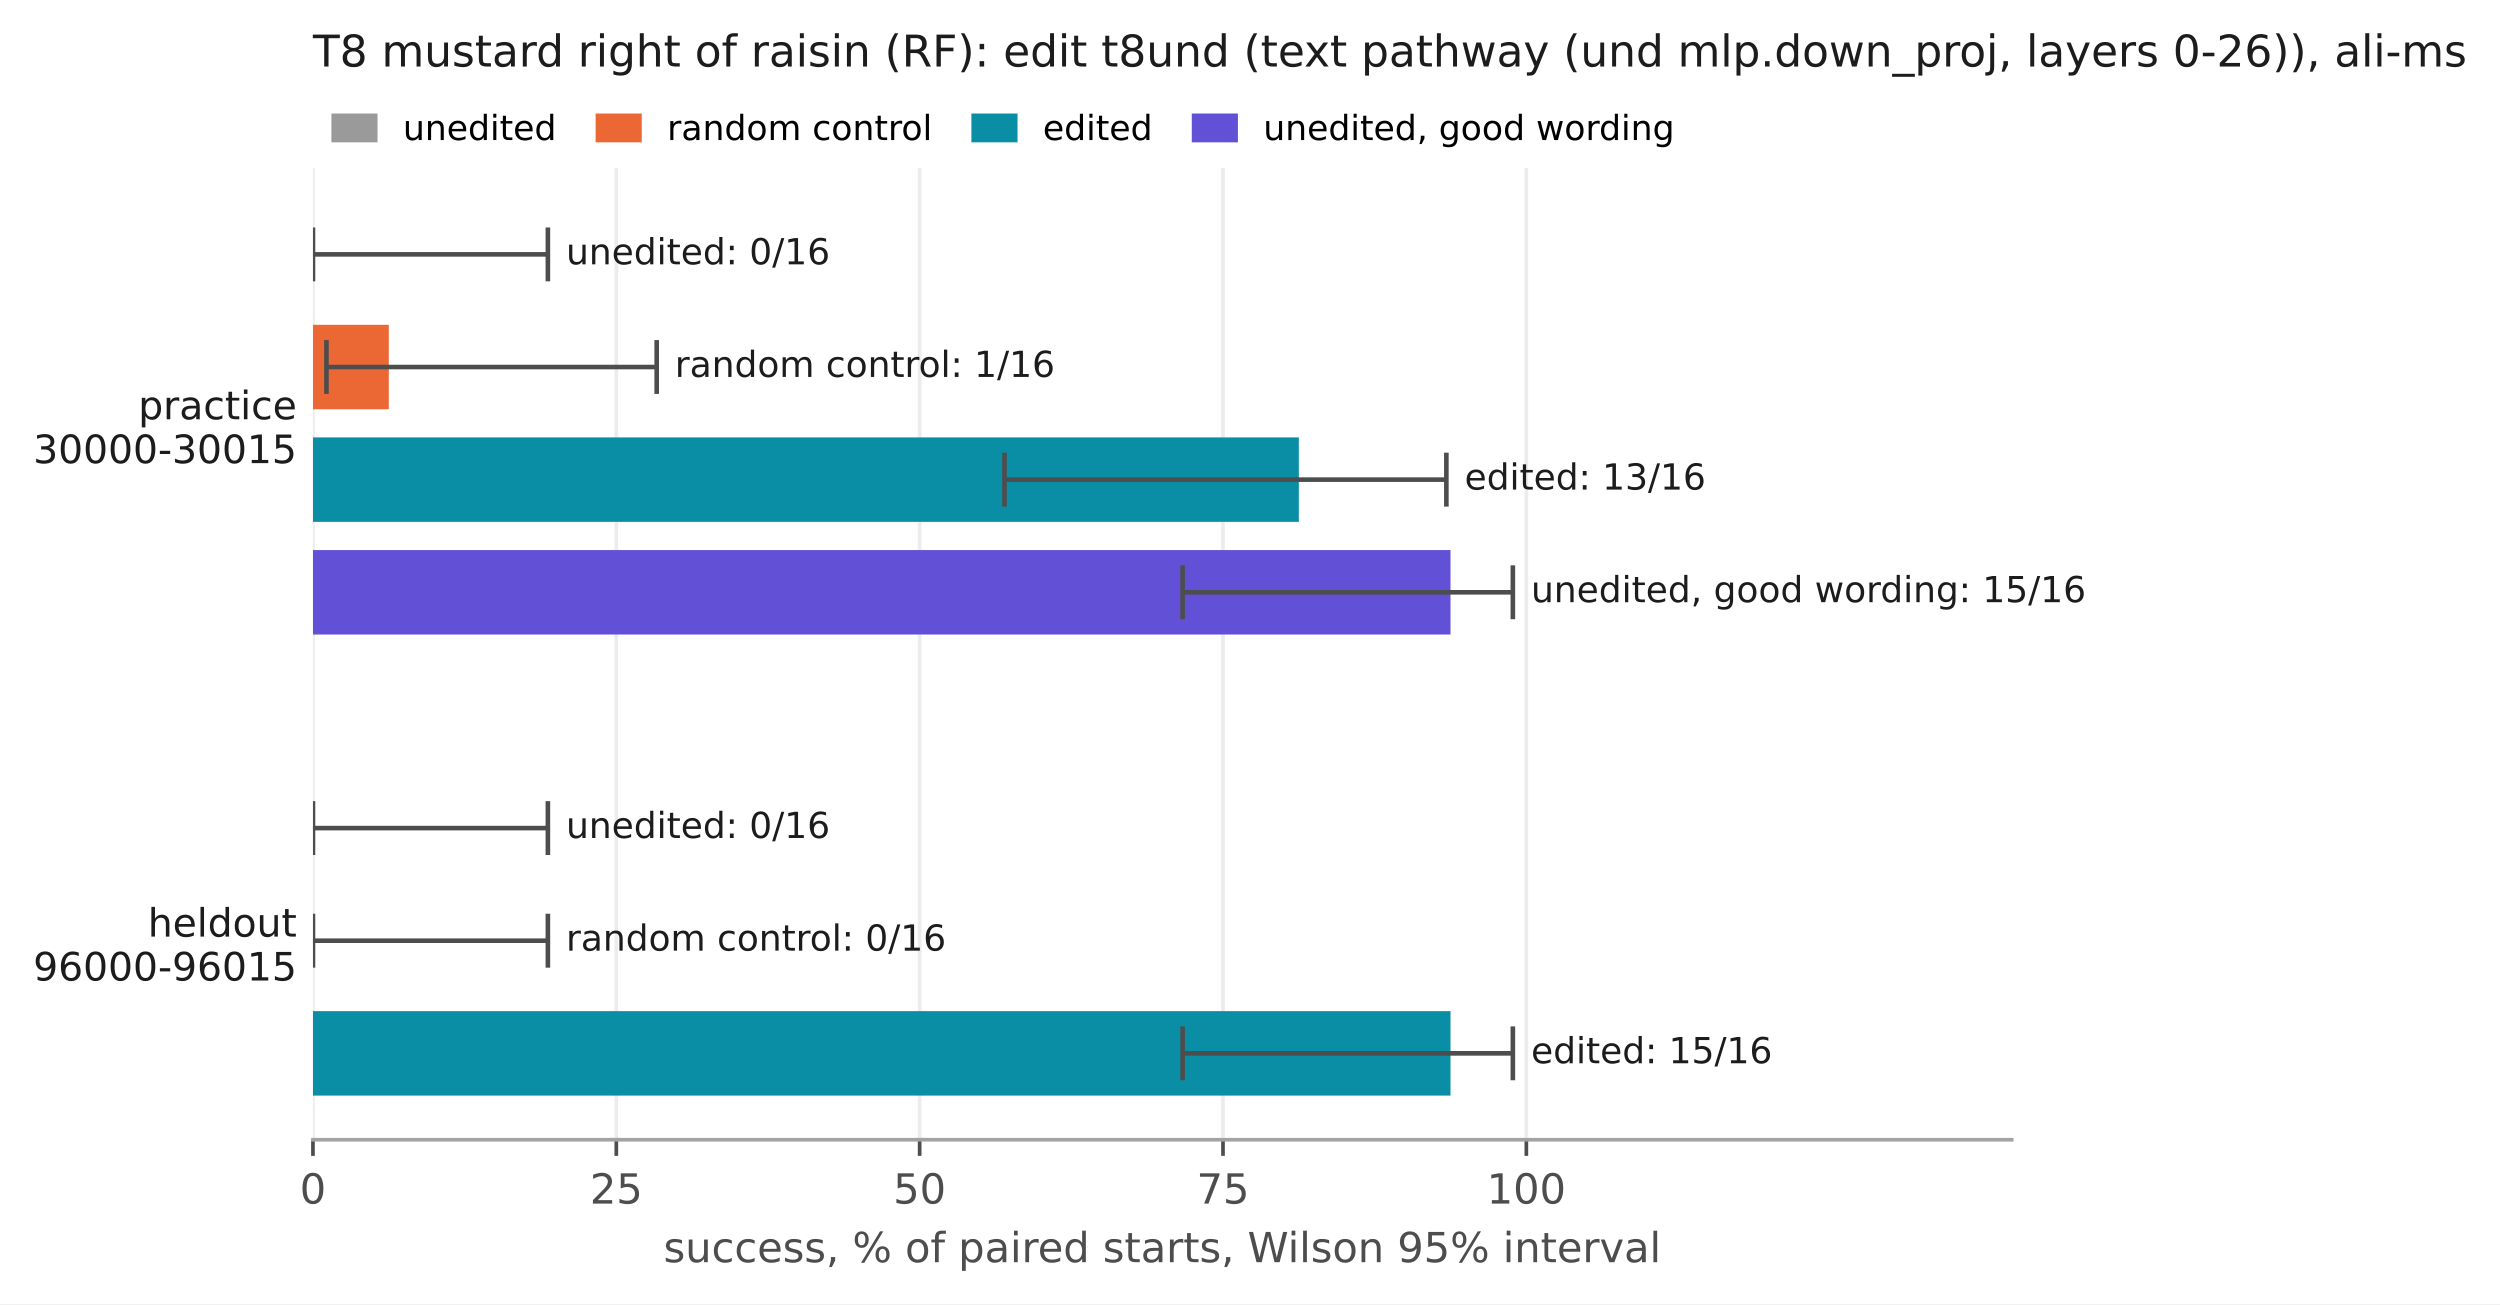
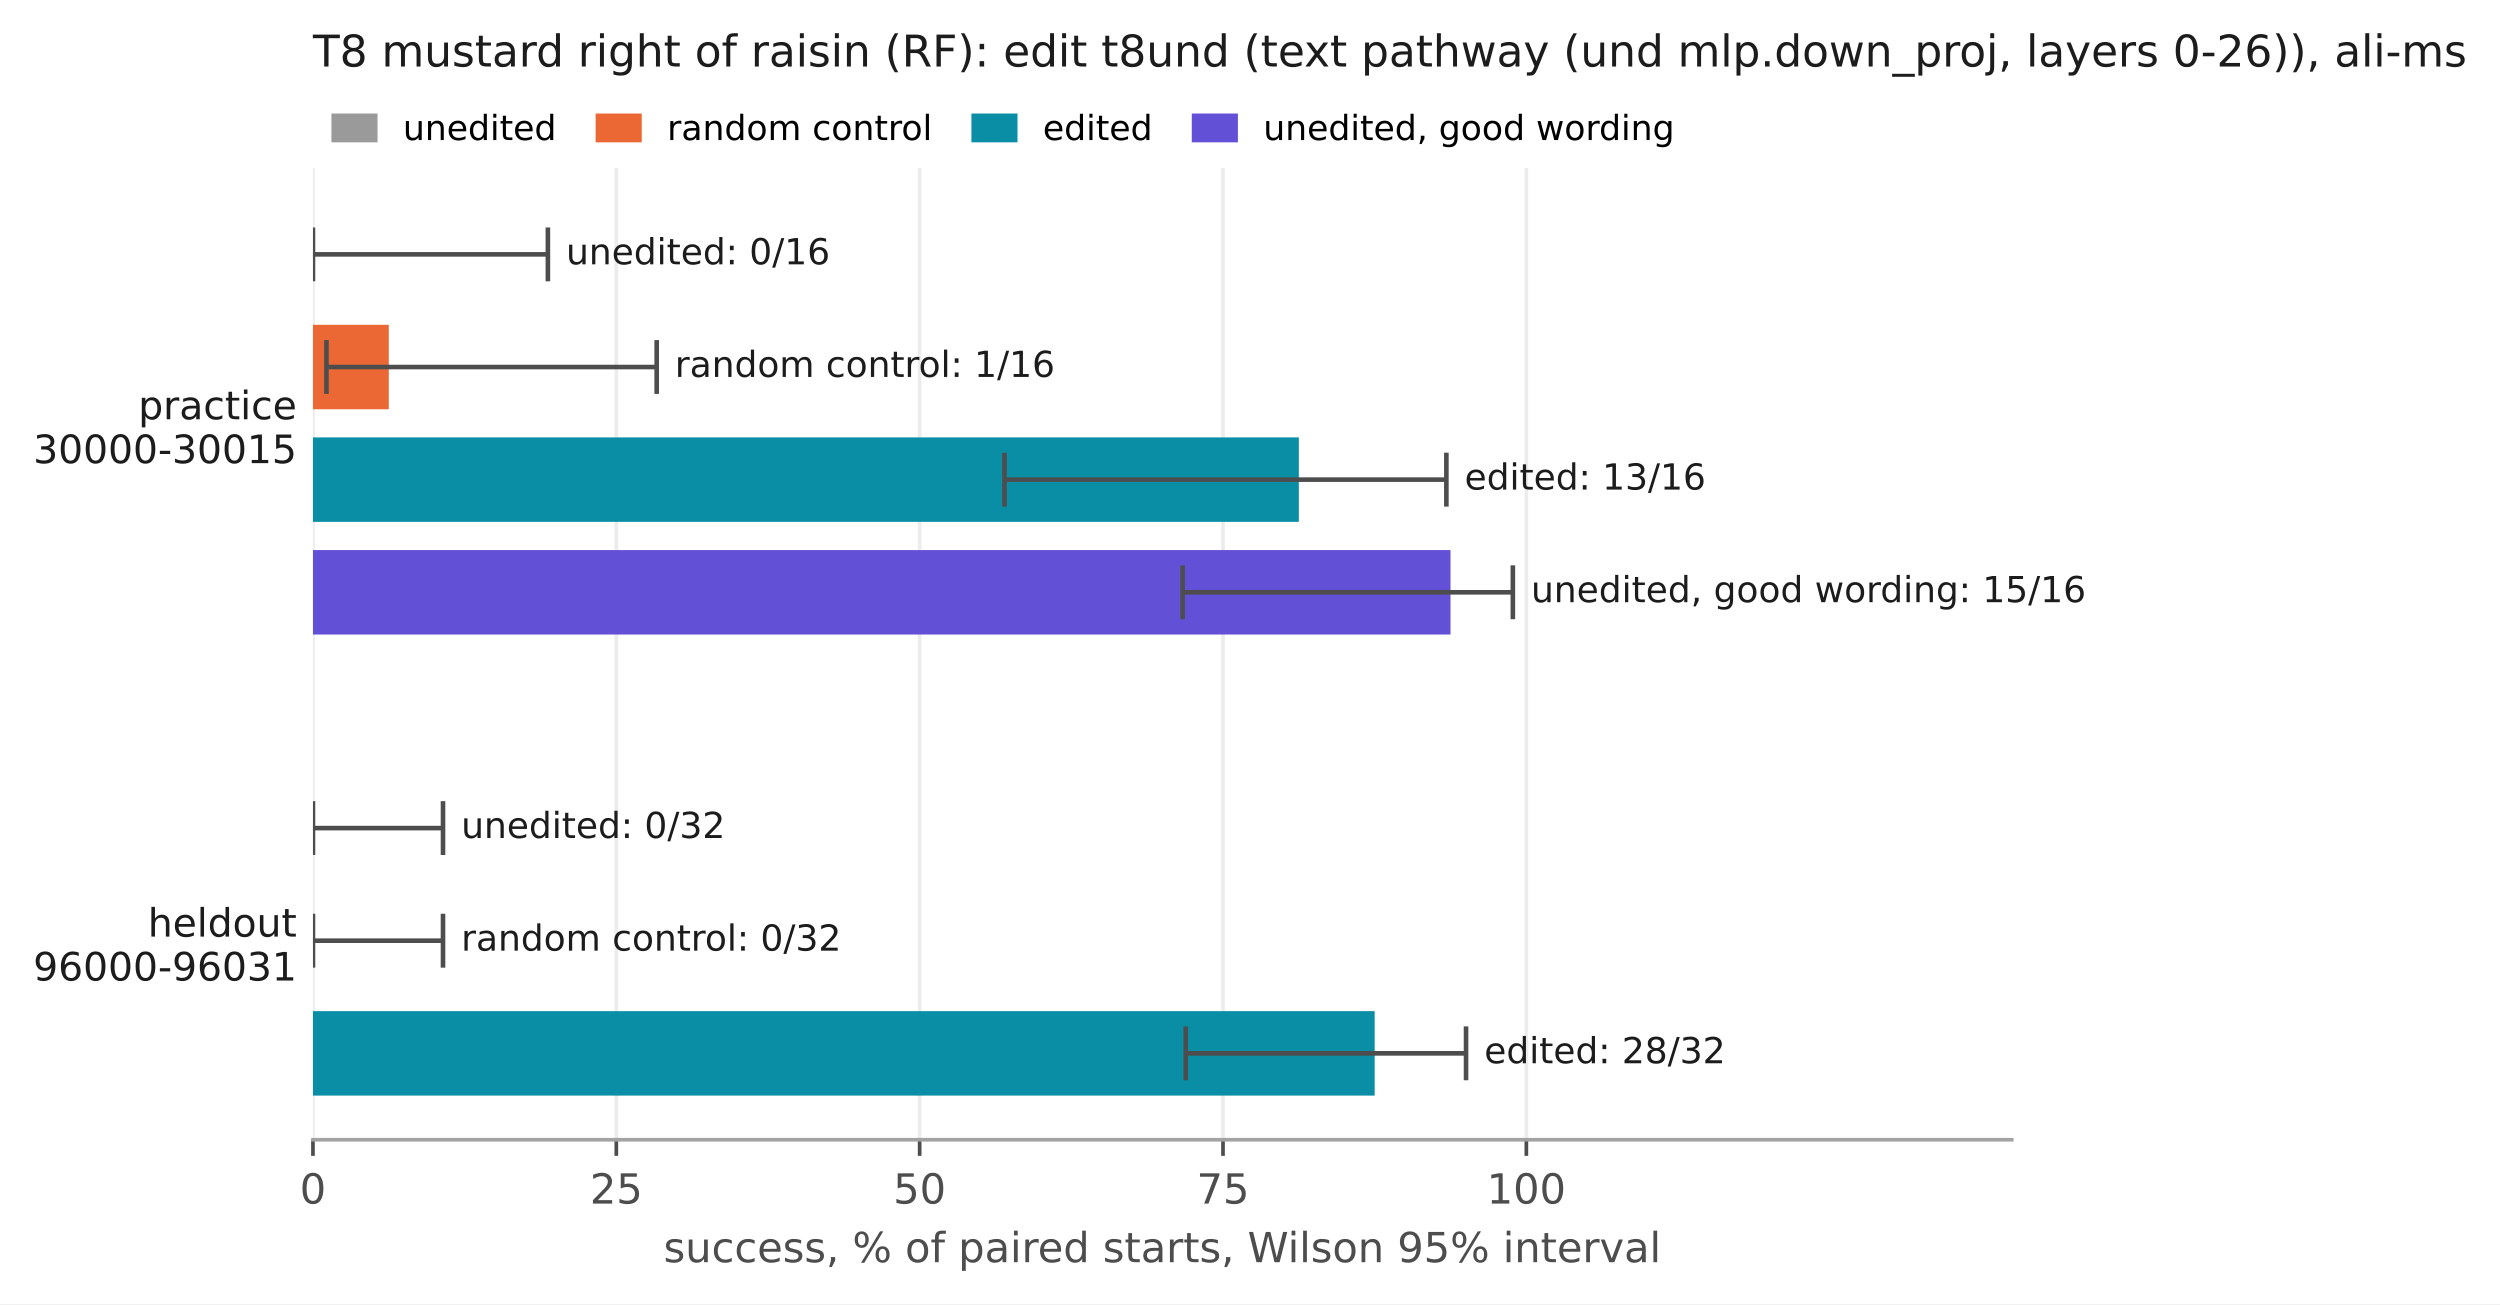
<svg xmlns="http://www.w3.org/2000/svg" xmlns:xlink="http://www.w3.org/1999/xlink" width="541.989pt" height="282.711pt" viewBox="0 0 541.989 282.711" version="1.1">
  <defs>
    <style type="text/css">*{stroke-linejoin: round; stroke-linecap: butt}</style>
  </defs>
  <g id="figure_1">
    <g id="patch_1">
      <path d="M 0 282.711  L 541.989 282.711  L 541.989 0  L 0 0  z " style="fill: #ffffff" />
    </g>
    <g id="axes_1">
      <g id="patch_2">
        <path d="M 67.848 247.091  L 436.128 247.091  L 436.128 36.419  L 67.848 36.419  z " style="fill: #ffffff" />
      </g>
      <g id="matplotlib.axis_1">
        <g id="xtick_1">
          <g id="line2d_1">
-             <path d="M 67.848 247.091  L 67.848 36.419  " clip-path="url(#p2fdb97c7e4)" style="fill: none; stroke: #ececec; stroke-width: 0.8; stroke-linecap: square" />
+             <path d="M 67.848 247.091  L 67.848 36.419  " clip-path="url(#p46ab3cd8a7)" style="fill: none; stroke: #ececec; stroke-width: 0.8; stroke-linecap: square" />
          </g>
          <g id="line2d_2">
            <defs>
-               <path id="me67fb2d5f2" d="M 0 0  L 0 3.5  " style="stroke: #4d4d4d; stroke-width: 0.8" />
+               <path id="m5b724a851a" d="M 0 0  L 0 3.5  " style="stroke: #4d4d4d; stroke-width: 0.8" />
            </defs>
            <g>
-               <use xlink:href="#me67fb2d5f2" x="67.848" y="247.091" style="fill: #4d4d4d; stroke: #4d4d4d; stroke-width: 0.8" />
+               <use xlink:href="#m5b724a851a" x="67.848" y="247.091" style="fill: #4d4d4d; stroke: #4d4d4d; stroke-width: 0.8" />
            </g>
          </g>
          <g id="text_1">
            <text style="font-size: 9px; font-family: 'DejaVu Sans'; text-anchor: middle; fill: #4d4d4d" x="67.848" y="260.929" transform="rotate(-0 67.84789 260.9291)">0</text>
          </g>
        </g>
        <g id="xtick_2">
          <g id="line2d_3">
-             <path d="M 133.612 247.091  L 133.612 36.419  " clip-path="url(#p2fdb97c7e4)" style="fill: none; stroke: #ececec; stroke-width: 0.8; stroke-linecap: square" />
+             <path d="M 133.612 247.091  L 133.612 36.419  " clip-path="url(#p46ab3cd8a7)" style="fill: none; stroke: #ececec; stroke-width: 0.8; stroke-linecap: square" />
          </g>
          <g id="line2d_4">
            <g>
-               <use xlink:href="#me67fb2d5f2" x="133.612" y="247.091" style="fill: #4d4d4d; stroke: #4d4d4d; stroke-width: 0.8" />
+               <use xlink:href="#m5b724a851a" x="133.612" y="247.091" style="fill: #4d4d4d; stroke: #4d4d4d; stroke-width: 0.8" />
            </g>
          </g>
          <g id="text_2">
            <text style="font-size: 9px; font-family: 'DejaVu Sans'; text-anchor: middle; fill: #4d4d4d" x="133.612" y="260.929" transform="rotate(-0 133.6122 260.9291)">25</text>
          </g>
        </g>
        <g id="xtick_3">
          <g id="line2d_5">
-             <path d="M 199.376 247.091  L 199.376 36.419  " clip-path="url(#p2fdb97c7e4)" style="fill: none; stroke: #ececec; stroke-width: 0.8; stroke-linecap: square" />
+             <path d="M 199.376 247.091  L 199.376 36.419  " clip-path="url(#p46ab3cd8a7)" style="fill: none; stroke: #ececec; stroke-width: 0.8; stroke-linecap: square" />
          </g>
          <g id="line2d_6">
            <g>
-               <use xlink:href="#me67fb2d5f2" x="199.376" y="247.091" style="fill: #4d4d4d; stroke: #4d4d4d; stroke-width: 0.8" />
+               <use xlink:href="#m5b724a851a" x="199.376" y="247.091" style="fill: #4d4d4d; stroke: #4d4d4d; stroke-width: 0.8" />
            </g>
          </g>
          <g id="text_3">
            <text style="font-size: 9px; font-family: 'DejaVu Sans'; text-anchor: middle; fill: #4d4d4d" x="199.376" y="260.929" transform="rotate(-0 199.3765 260.9291)">50</text>
          </g>
        </g>
        <g id="xtick_4">
          <g id="line2d_7">
-             <path d="M 265.141 247.091  L 265.141 36.419  " clip-path="url(#p2fdb97c7e4)" style="fill: none; stroke: #ececec; stroke-width: 0.8; stroke-linecap: square" />
+             <path d="M 265.141 247.091  L 265.141 36.419  " clip-path="url(#p46ab3cd8a7)" style="fill: none; stroke: #ececec; stroke-width: 0.8; stroke-linecap: square" />
          </g>
          <g id="line2d_8">
            <g>
-               <use xlink:href="#me67fb2d5f2" x="265.141" y="247.091" style="fill: #4d4d4d; stroke: #4d4d4d; stroke-width: 0.8" />
+               <use xlink:href="#m5b724a851a" x="265.141" y="247.091" style="fill: #4d4d4d; stroke: #4d4d4d; stroke-width: 0.8" />
            </g>
          </g>
          <g id="text_4">
            <text style="font-size: 9px; font-family: 'DejaVu Sans'; text-anchor: middle; fill: #4d4d4d" x="265.141" y="260.929" transform="rotate(-0 265.1407 260.9291)">75</text>
          </g>
        </g>
        <g id="xtick_5">
          <g id="line2d_9">
-             <path d="M 330.905 247.091  L 330.905 36.419  " clip-path="url(#p2fdb97c7e4)" style="fill: none; stroke: #ececec; stroke-width: 0.8; stroke-linecap: square" />
+             <path d="M 330.905 247.091  L 330.905 36.419  " clip-path="url(#p46ab3cd8a7)" style="fill: none; stroke: #ececec; stroke-width: 0.8; stroke-linecap: square" />
          </g>
          <g id="line2d_10">
            <g>
-               <use xlink:href="#me67fb2d5f2" x="330.905" y="247.091" style="fill: #4d4d4d; stroke: #4d4d4d; stroke-width: 0.8" />
+               <use xlink:href="#m5b724a851a" x="330.905" y="247.091" style="fill: #4d4d4d; stroke: #4d4d4d; stroke-width: 0.8" />
            </g>
          </g>
          <g id="text_5">
            <text style="font-size: 9px; font-family: 'DejaVu Sans'; text-anchor: middle; fill: #4d4d4d" x="330.905" y="260.929" transform="rotate(-0 330.905 260.9291)">100</text>
          </g>
        </g>
        <g id="text_6">
          <text style="font-size: 9px; font-family: 'DejaVu Sans'; text-anchor: middle; fill: #4d4d4d" x="251.988" y="273.639" transform="rotate(-0 251.9879 273.6394)">success, % of paired starts, Wilson 95% interval</text>
        </g>
      </g>
      <g id="matplotlib.axis_2">
        <g id="ytick_1">
          <g id="line2d_11" />
          <g id="text_7">
            <text style="font-size: 8.5px; font-family: 'DejaVu Sans'; fill: #1c1c1c" transform="translate(32.0532 203.0574)">heldout</text>
-             <text style="font-size: 8.5px; font-family: 'DejaVu Sans'; fill: #1c1c1c" transform="translate(7.2 212.5756)">96000-96015</text>
+             <text style="font-size: 8.5px; font-family: 'DejaVu Sans'; fill: #1c1c1c" transform="translate(7.2 212.5756)">96000-96031</text>
          </g>
        </g>
        <g id="ytick_2">
          <g id="line2d_12" />
          <g id="text_8">
            <text style="font-size: 8.5px; font-family: 'DejaVu Sans'; fill: #1c1c1c" transform="translate(29.97734 90.89232)">practice</text>
            <text style="font-size: 8.5px; font-family: 'DejaVu Sans'; fill: #1c1c1c" transform="translate(7.2 100.4105)">30000-30015</text>
          </g>
        </g>
      </g>
      <g id="patch_3">
-         <path d="M 67.848 237.515  L 314.464 237.515  L 314.464 219.202  L 67.848 219.202  z " clip-path="url(#p2fdb97c7e4)" style="fill: #0a8ea6" />
+         <path d="M 67.848 237.515  L 298.023 237.515  L 298.023 219.202  L 67.848 219.202  z " clip-path="url(#p46ab3cd8a7)" style="fill: #0a8ea6" />
      </g>
      <g id="patch_4">
-         <path d="M 67.848 213.098  L 67.848 213.098  L 67.848 194.785  L 67.848 194.785  z " clip-path="url(#p2fdb97c7e4)" style="fill: #eb6834" />
+         <path d="M 67.848 213.098  L 67.848 213.098  L 67.848 194.785  L 67.848 194.785  z " clip-path="url(#p46ab3cd8a7)" style="fill: #eb6834" />
      </g>
      <g id="patch_5">
-         <path d="M 67.848 188.681  L 67.848 188.681  L 67.848 170.368  L 67.848 170.368  z " clip-path="url(#p2fdb97c7e4)" style="fill: #9a9a9a" />
+         <path d="M 67.848 188.681  L 67.848 188.681  L 67.848 170.368  L 67.848 170.368  z " clip-path="url(#p46ab3cd8a7)" style="fill: #9a9a9a" />
      </g>
      <g id="patch_6">
-         <path d="M 67.848 137.558  L 314.464 137.558  L 314.464 119.245  L 67.848 119.245  z " clip-path="url(#p2fdb97c7e4)" style="fill: #6250d6" />
+         <path d="M 67.848 137.558  L 314.464 137.558  L 314.464 119.245  L 67.848 119.245  z " clip-path="url(#p46ab3cd8a7)" style="fill: #6250d6" />
      </g>
      <g id="patch_7">
-         <path d="M 67.848 113.141  L 281.582 113.141  L 281.582 94.828  L 67.848 94.828  z " clip-path="url(#p2fdb97c7e4)" style="fill: #0a8ea6" />
+         <path d="M 67.848 113.141  L 281.582 113.141  L 281.582 94.828  L 67.848 94.828  z " clip-path="url(#p46ab3cd8a7)" style="fill: #0a8ea6" />
      </g>
      <g id="patch_8">
-         <path d="M 67.848 88.724  L 84.289 88.724  L 84.289 70.411  L 67.848 70.411  z " clip-path="url(#p2fdb97c7e4)" style="fill: #eb6834" />
+         <path d="M 67.848 88.724  L 84.289 88.724  L 84.289 70.411  L 67.848 70.411  z " clip-path="url(#p46ab3cd8a7)" style="fill: #eb6834" />
      </g>
      <g id="patch_9">
-         <path d="M 67.848 64.307  L 67.848 64.307  L 67.848 45.995  L 67.848 45.995  z " clip-path="url(#p2fdb97c7e4)" style="fill: #9a9a9a" />
+         <path d="M 67.848 64.307  L 67.848 64.307  L 67.848 45.995  L 67.848 45.995  z " clip-path="url(#p46ab3cd8a7)" style="fill: #9a9a9a" />
      </g>
      <g id="patch_10">
        <path d="M 67.848 247.091  L 436.128 247.091  " style="fill: none; stroke: #a3a3a3; stroke-width: 0.8; stroke-linejoin: miter; stroke-linecap: square" />
      </g>
      <g id="line2d_13">
-         <path d="M 256.384 228.358  L 327.98 228.358  " clip-path="url(#p2fdb97c7e4)" style="fill: none; stroke: #4d4d4d" />
+         <path d="M 257.069 228.358  L 317.831 228.358  " clip-path="url(#p46ab3cd8a7)" style="fill: none; stroke: #4d4d4d" />
      </g>
      <g id="line2d_14">
-         <path d="M 256.384 233.699  L 256.384 223.017  " clip-path="url(#p2fdb97c7e4)" style="fill: none; stroke: #4d4d4d; stroke-linecap: square" />
+         <path d="M 257.069 233.699  L 257.069 223.017  " clip-path="url(#p46ab3cd8a7)" style="fill: none; stroke: #4d4d4d; stroke-linecap: square" />
      </g>
      <g id="line2d_15">
-         <path d="M 327.98 233.699  L 327.98 223.017  " clip-path="url(#p2fdb97c7e4)" style="fill: none; stroke: #4d4d4d; stroke-linecap: square" />
+         <path d="M 317.831 233.699  L 317.831 223.017  " clip-path="url(#p46ab3cd8a7)" style="fill: none; stroke: #4d4d4d; stroke-linecap: square" />
      </g>
      <g id="text_9">
-         <text style="font-size: 7.8px; font-family: 'DejaVu Sans'; text-anchor: start; fill: #1c1c1c" x="331.926" y="230.51" transform="rotate(-0 331.9259 230.5105)">edited: 15/16</text>
+         <text style="font-size: 7.8px; font-family: 'DejaVu Sans'; text-anchor: start; fill: #1c1c1c" x="321.777" y="230.51" transform="rotate(-0 321.7766 230.5105)">edited: 28/32</text>
      </g>
      <g id="line2d_16">
-         <path d="M 67.848 203.941  L 118.778 203.941  " clip-path="url(#p2fdb97c7e4)" style="fill: none; stroke: #4d4d4d" />
+         <path d="M 67.848 203.941  L 96.042 203.941  " clip-path="url(#p46ab3cd8a7)" style="fill: none; stroke: #4d4d4d" />
      </g>
      <g id="line2d_17">
-         <path d="M 67.848 209.282  L 67.848 198.6  " clip-path="url(#p2fdb97c7e4)" style="fill: none; stroke: #4d4d4d; stroke-linecap: square" />
+         <path d="M 67.848 209.282  L 67.848 198.6  " clip-path="url(#p46ab3cd8a7)" style="fill: none; stroke: #4d4d4d; stroke-linecap: square" />
      </g>
      <g id="line2d_18">
-         <path d="M 118.778 209.282  L 118.778 198.6  " clip-path="url(#p2fdb97c7e4)" style="fill: none; stroke: #4d4d4d; stroke-linecap: square" />
+         <path d="M 96.042 209.282  L 96.042 198.6  " clip-path="url(#p46ab3cd8a7)" style="fill: none; stroke: #4d4d4d; stroke-linecap: square" />
      </g>
      <g id="text_10">
-         <text style="font-size: 7.8px; font-family: 'DejaVu Sans'; text-anchor: start; fill: #1c1c1c" x="122.724" y="206.094" transform="rotate(-0 122.7236 206.0936)">random control: 0/16</text>
+         <text style="font-size: 7.8px; font-family: 'DejaVu Sans'; text-anchor: start; fill: #1c1c1c" x="99.988" y="206.094" transform="rotate(-0 99.988 206.0936)">random control: 0/32</text>
      </g>
      <g id="line2d_19">
-         <path d="M 67.848 179.524  L 118.778 179.524  " clip-path="url(#p2fdb97c7e4)" style="fill: none; stroke: #4d4d4d" />
+         <path d="M 67.848 179.524  L 96.042 179.524  " clip-path="url(#p46ab3cd8a7)" style="fill: none; stroke: #4d4d4d" />
      </g>
      <g id="line2d_20">
-         <path d="M 67.848 184.866  L 67.848 174.183  " clip-path="url(#p2fdb97c7e4)" style="fill: none; stroke: #4d4d4d; stroke-linecap: square" />
+         <path d="M 67.848 184.866  L 67.848 174.183  " clip-path="url(#p46ab3cd8a7)" style="fill: none; stroke: #4d4d4d; stroke-linecap: square" />
      </g>
      <g id="line2d_21">
-         <path d="M 118.778 184.866  L 118.778 174.183  " clip-path="url(#p2fdb97c7e4)" style="fill: none; stroke: #4d4d4d; stroke-linecap: square" />
+         <path d="M 96.042 184.866  L 96.042 174.183  " clip-path="url(#p46ab3cd8a7)" style="fill: none; stroke: #4d4d4d; stroke-linecap: square" />
      </g>
      <g id="text_11">
-         <text style="font-size: 7.8px; font-family: 'DejaVu Sans'; text-anchor: start; fill: #1c1c1c" x="122.724" y="181.677" transform="rotate(-0 122.7236 181.6767)">unedited: 0/16</text>
+         <text style="font-size: 7.8px; font-family: 'DejaVu Sans'; text-anchor: start; fill: #1c1c1c" x="99.988" y="181.677" transform="rotate(-0 99.988 181.6767)">unedited: 0/32</text>
      </g>
      <g id="line2d_22">
-         <path d="M 256.384 128.402  L 327.98 128.402  " clip-path="url(#p2fdb97c7e4)" style="fill: none; stroke: #4d4d4d" />
+         <path d="M 256.384 128.402  L 327.98 128.402  " clip-path="url(#p46ab3cd8a7)" style="fill: none; stroke: #4d4d4d" />
      </g>
      <g id="line2d_23">
-         <path d="M 256.384 133.743  L 256.384 123.06  " clip-path="url(#p2fdb97c7e4)" style="fill: none; stroke: #4d4d4d; stroke-linecap: square" />
+         <path d="M 256.384 133.743  L 256.384 123.06  " clip-path="url(#p46ab3cd8a7)" style="fill: none; stroke: #4d4d4d; stroke-linecap: square" />
      </g>
      <g id="line2d_24">
-         <path d="M 327.98 133.743  L 327.98 123.06  " clip-path="url(#p2fdb97c7e4)" style="fill: none; stroke: #4d4d4d; stroke-linecap: square" />
+         <path d="M 327.98 133.743  L 327.98 123.06  " clip-path="url(#p46ab3cd8a7)" style="fill: none; stroke: #4d4d4d; stroke-linecap: square" />
      </g>
      <g id="text_12">
        <text style="font-size: 7.8px; font-family: 'DejaVu Sans'; text-anchor: start; fill: #1c1c1c" x="331.926" y="130.554" transform="rotate(-0 331.9259 130.5538)">unedited, good wording: 15/16</text>
      </g>
      <g id="line2d_25">
-         <path d="M 217.767 103.985  L 313.565 103.985  " clip-path="url(#p2fdb97c7e4)" style="fill: none; stroke: #4d4d4d" />
+         <path d="M 217.767 103.985  L 313.565 103.985  " clip-path="url(#p46ab3cd8a7)" style="fill: none; stroke: #4d4d4d" />
      </g>
      <g id="line2d_26">
-         <path d="M 217.767 109.326  L 217.767 98.643  " clip-path="url(#p2fdb97c7e4)" style="fill: none; stroke: #4d4d4d; stroke-linecap: square" />
+         <path d="M 217.767 109.326  L 217.767 98.643  " clip-path="url(#p46ab3cd8a7)" style="fill: none; stroke: #4d4d4d; stroke-linecap: square" />
      </g>
      <g id="line2d_27">
-         <path d="M 313.565 109.326  L 313.565 98.643  " clip-path="url(#p2fdb97c7e4)" style="fill: none; stroke: #4d4d4d; stroke-linecap: square" />
+         <path d="M 313.565 109.326  L 313.565 98.643  " clip-path="url(#p46ab3cd8a7)" style="fill: none; stroke: #4d4d4d; stroke-linecap: square" />
      </g>
      <g id="text_13">
        <text style="font-size: 7.8px; font-family: 'DejaVu Sans'; text-anchor: start; fill: #1c1c1c" x="317.511" y="106.137" transform="rotate(-0 317.5112 106.1369)">edited: 13/16</text>
      </g>
      <g id="line2d_28">
-         <path d="M 70.773 79.568  L 142.369 79.568  " clip-path="url(#p2fdb97c7e4)" style="fill: none; stroke: #4d4d4d" />
+         <path d="M 70.773 79.568  L 142.369 79.568  " clip-path="url(#p46ab3cd8a7)" style="fill: none; stroke: #4d4d4d" />
      </g>
      <g id="line2d_29">
-         <path d="M 70.773 84.909  L 70.773 74.227  " clip-path="url(#p2fdb97c7e4)" style="fill: none; stroke: #4d4d4d; stroke-linecap: square" />
+         <path d="M 70.773 84.909  L 70.773 74.227  " clip-path="url(#p46ab3cd8a7)" style="fill: none; stroke: #4d4d4d; stroke-linecap: square" />
      </g>
      <g id="line2d_30">
-         <path d="M 142.369 84.909  L 142.369 74.227  " clip-path="url(#p2fdb97c7e4)" style="fill: none; stroke: #4d4d4d; stroke-linecap: square" />
+         <path d="M 142.369 84.909  L 142.369 74.227  " clip-path="url(#p46ab3cd8a7)" style="fill: none; stroke: #4d4d4d; stroke-linecap: square" />
      </g>
      <g id="text_14">
        <text style="font-size: 7.8px; font-family: 'DejaVu Sans'; text-anchor: start; fill: #1c1c1c" x="146.315" y="81.72" transform="rotate(-0 146.3145 81.72006)">random control: 1/16</text>
      </g>
      <g id="line2d_31">
-         <path d="M 67.848 55.151  L 118.778 55.151  " clip-path="url(#p2fdb97c7e4)" style="fill: none; stroke: #4d4d4d" />
+         <path d="M 67.848 55.151  L 118.778 55.151  " clip-path="url(#p46ab3cd8a7)" style="fill: none; stroke: #4d4d4d" />
      </g>
      <g id="line2d_32">
-         <path d="M 67.848 60.492  L 67.848 49.81  " clip-path="url(#p2fdb97c7e4)" style="fill: none; stroke: #4d4d4d; stroke-linecap: square" />
+         <path d="M 67.848 60.492  L 67.848 49.81  " clip-path="url(#p46ab3cd8a7)" style="fill: none; stroke: #4d4d4d; stroke-linecap: square" />
      </g>
      <g id="line2d_33">
-         <path d="M 118.778 60.492  L 118.778 49.81  " clip-path="url(#p2fdb97c7e4)" style="fill: none; stroke: #4d4d4d; stroke-linecap: square" />
+         <path d="M 118.778 60.492  L 118.778 49.81  " clip-path="url(#p46ab3cd8a7)" style="fill: none; stroke: #4d4d4d; stroke-linecap: square" />
      </g>
      <g id="text_15">
        <text style="font-size: 7.8px; font-family: 'DejaVu Sans'; text-anchor: start; fill: #1c1c1c" x="122.724" y="57.303" transform="rotate(-0 122.7236 57.30316)">unedited: 0/16</text>
      </g>
      <g id="text_16">
        <text style="font-size: 9.5px; font-family: 'DejaVu Sans'; text-anchor: start; fill: #1c1c1c" x="67.848" y="14.419" transform="rotate(-0 67.84789 14.41852)">T8 mustard right of raisin (RF): edit t8und (text pathway (und mlp.down_proj, layers 0-26)), ali-ms</text>
      </g>
      <g id="legend_1">
        <g id="patch_11">
          <path d="M 72.348 30.359  L 81.348 30.359  L 81.348 25.109  L 72.348 25.109  z " style="fill: #9a9a9a; stroke: #9a9a9a; stroke-linejoin: miter" />
        </g>
        <g id="text_17">
          <text style="font-size: 7.5px; font-family: 'DejaVu Sans'; text-anchor: start" x="87.348" y="30.359" transform="rotate(-0 87.34789 30.35875)">unedited</text>
        </g>
        <g id="patch_12">
          <path d="M 129.63 30.359  L 138.63 30.359  L 138.63 25.109  L 129.63 25.109  z " style="fill: #eb6834; stroke: #eb6834; stroke-linejoin: miter" />
        </g>
        <g id="text_18">
          <text style="font-size: 7.5px; font-family: 'DejaVu Sans'; text-anchor: start" x="144.63" y="30.359" transform="rotate(-0 144.6303 30.35875)">random control</text>
        </g>
        <g id="patch_13">
          <path d="M 211.096 30.359  L 220.096 30.359  L 220.096 25.109  L 211.096 25.109  z " style="fill: #0a8ea6; stroke: #0a8ea6; stroke-linejoin: miter" />
        </g>
        <g id="text_19">
          <text style="font-size: 7.5px; font-family: 'DejaVu Sans'; text-anchor: start" x="226.096" y="30.359" transform="rotate(-0 226.0955 30.35875)">edited</text>
        </g>
        <g id="patch_14">
          <path d="M 258.872 30.359  L 267.872 30.359  L 267.872 25.109  L 258.872 25.109  z " style="fill: #6250d6; stroke: #6250d6; stroke-linejoin: miter" />
        </g>
        <g id="text_20">
          <text style="font-size: 7.5px; font-family: 'DejaVu Sans'; text-anchor: start" x="273.872" y="30.359" transform="rotate(-0 273.8717 30.35875)">unedited, good wording</text>
        </g>
      </g>
    </g>
  </g>
  <defs>
-     <clipPath id="p2fdb97c7e4">
+     <clipPath id="p46ab3cd8a7">
      <rect x="67.848" y="36.419" width="368.28" height="210.672" />
    </clipPath>
  </defs>
</svg>
